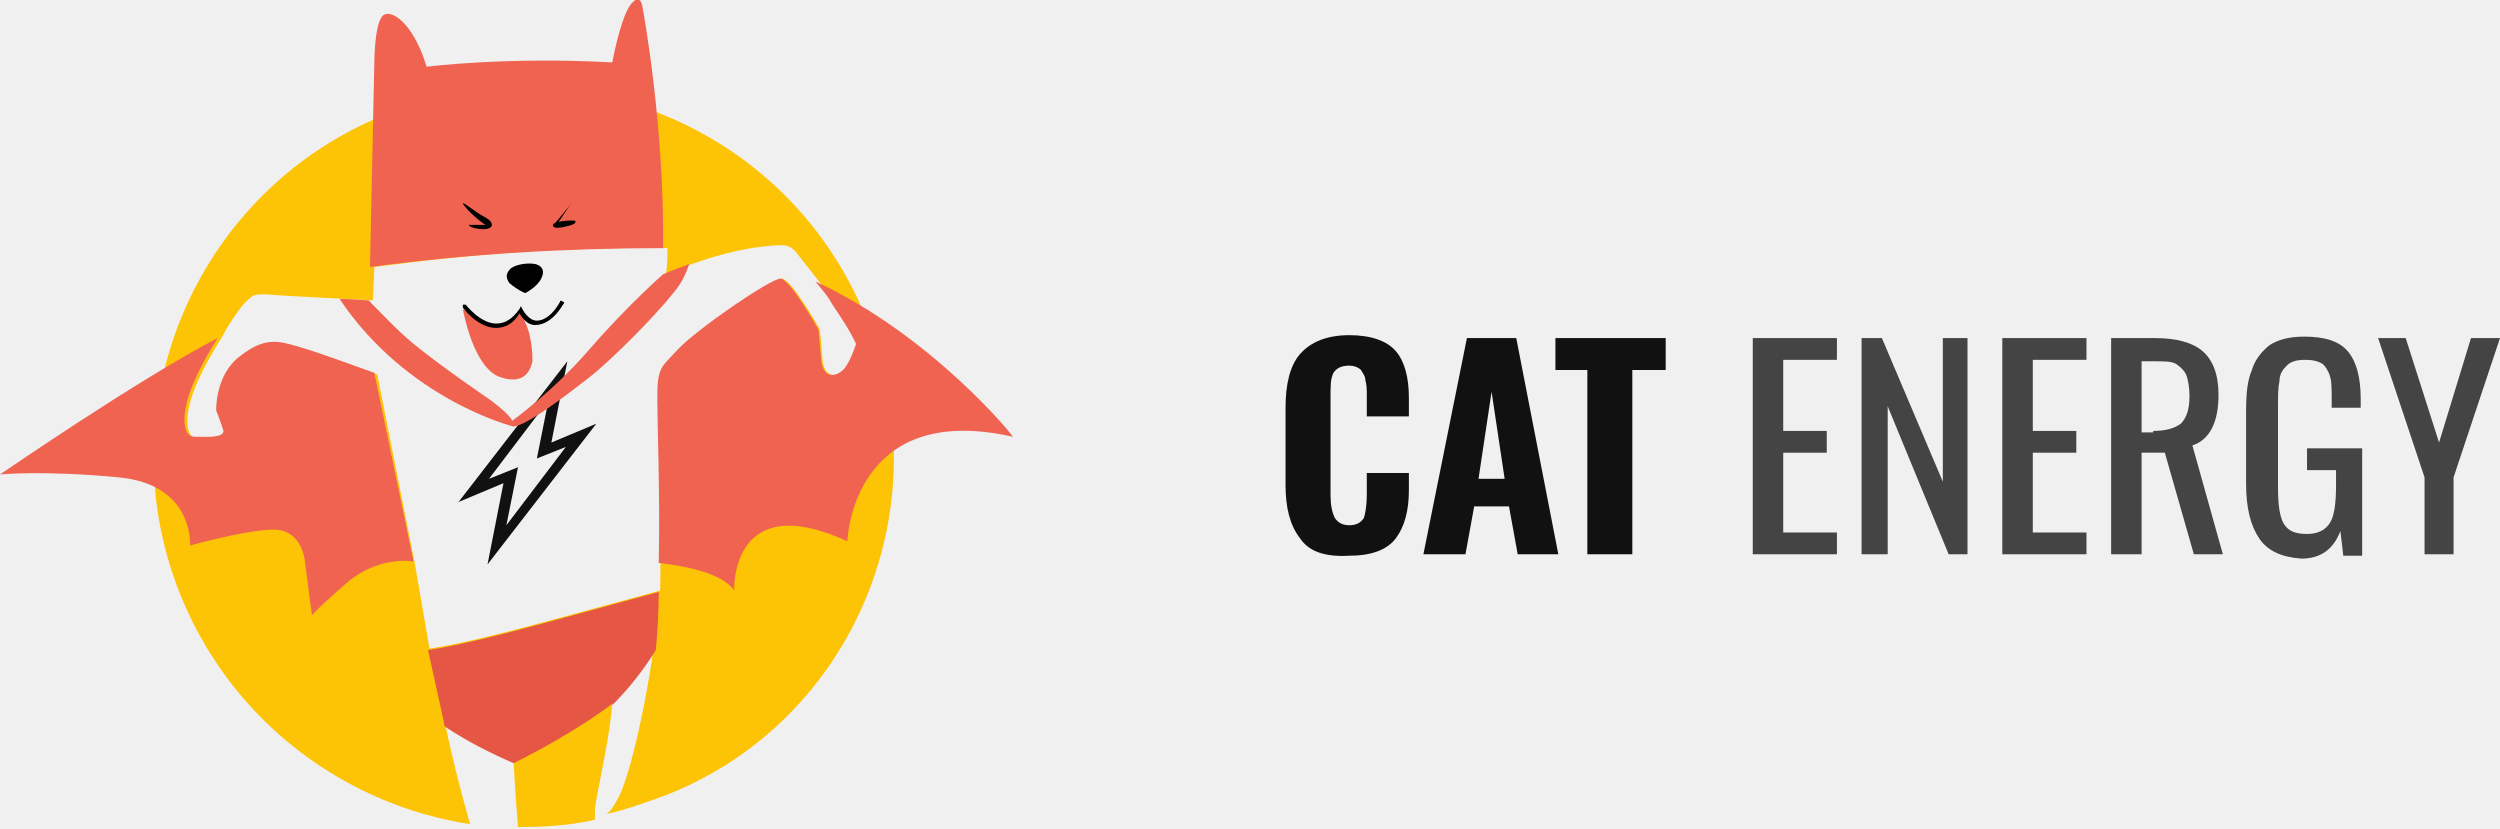
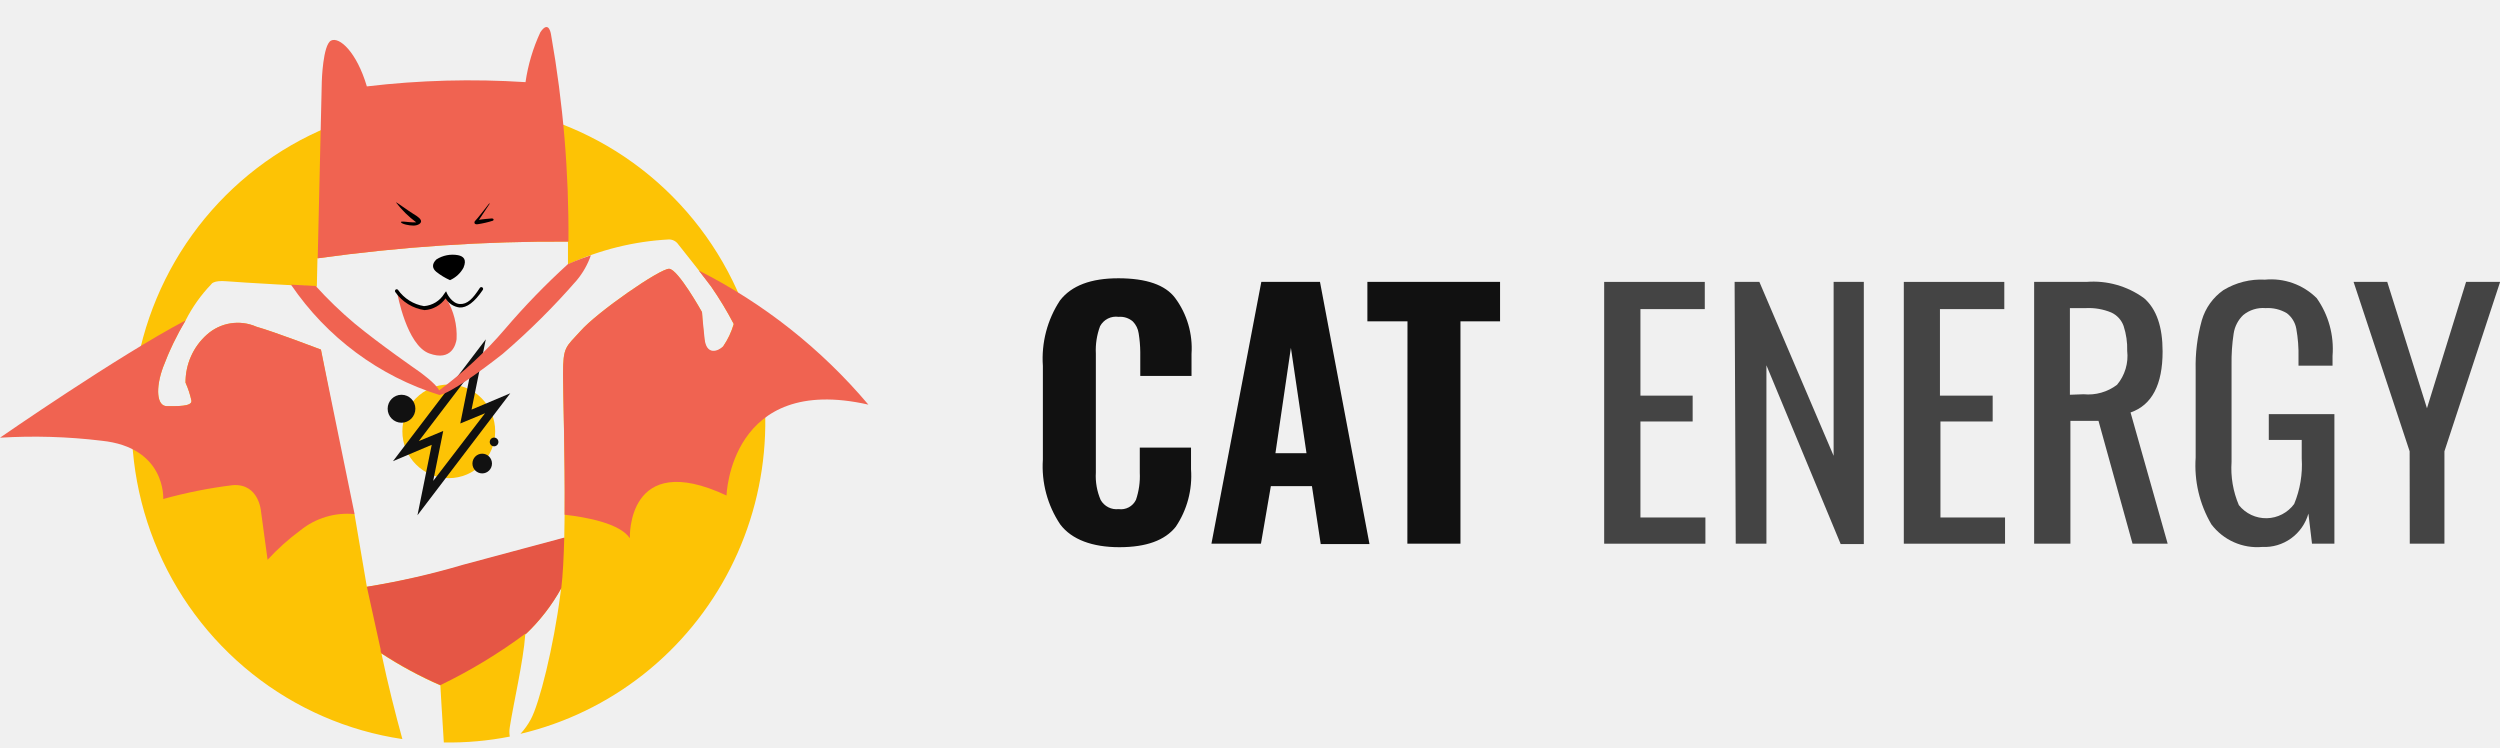
- <svg xmlns="http://www.w3.org/2000/svg" version="1.1" id="Layer_2" x="0px" y="0px" viewBox="0 0 172.3 57.1" style="enable-background:new 0 0 172.3 57.1;" xml:space="preserve">
-   <style type="text/css">
-     .st0 {
-       fill: #FDC305;
-     }
-     .st1 {
-       fill: #F06351;
-     }
-     .st2 {
-       fill: #E55645;
-     }
-     .st3 {
-       fill: #111111;
-     }
-     .st4 {
-       fill: #444444;
-     }
-   </style>
-   <path class="st0" d="M59.6,21.7C54.2,8.7,39.3,2.6,26.3,8S7.1,28.4,12.6,41.4c3.6,8.5,11.3,14.1,19.8,15.4c-0.6-2.1-1.2-4.4-1.7-6.8   c1.5,1,3.1,1.8,4.7,2.5c0,0,0,0,0,0c0,0,0.1,2.1,0.3,4.5c1.8,0,3.5-0.1,5.3-0.5c0-0.2,0-0.4,0-0.8c0.3-1.9,1.1-5.2,1.2-7.4   c1.1-1.1,2.1-2.3,2.9-3.7c0,0,0,0,0,0c0,0.1,0,0.3-0.1,0.4c-0.6,4.2-1.7,8.8-2.4,10c-0.2,0.4-0.5,0.9-0.8,1.1   c1.4-0.3,2.7-0.8,4.1-1.3C58.9,49.7,65.1,34.7,59.6,21.7z M58.2,25.5c-0.4,0.4-1.3,0.7-1.5-0.6c-0.1-1.3-0.2-2.2-0.2-2.2   s-1.9-3.4-2.6-3.5c-0.7,0-5.8,3.5-7.1,4.9c-1.2,1.3-1.4,1.2-1.4,3.5c0,1.7,0.2,8.1,0.1,13.1v0v0c0,0-2.2,0.6-8.1,2.2   c-5.9,1.6-7.8,1.8-7.8,1.8l-1-5.8c0,0,0,0,0,0c0,0,0,0,0,0c0,0,0,0,0,0c0,0,0,0,0,0c0,0,0,0,0,0c0,0,0,0,0,0l-2.6-13.1   c0,0-3.8-1.4-5.2-1.8c-1.4-0.4-2.3-0.7-4,0.6c-1.8,1.3-1.7,3.8-1.7,3.8s0.4,1,0.5,1.4c0,0.5-1.2,0.4-2,0.4s-0.9-1.4-0.3-3.1   c0.6-1.7,1.9-3.7,1.9-3.7s1.2-2.3,2.1-2.9c0,0,0.1-0.3,1.2-0.2c1.1,0.1,7.2,0.4,7.2,0.4l0.1-2.3c6.7-0.9,13.4-1.4,20.2-1.3   c0,0.6,0,1.2-0.1,1.8c0,0,4.4-2,8.1-2c0,0,0.4,0,0.8,0.4c0.3,0.4,2.4,3,2.6,3.4c0.2,0.4,1.2,1.7,1.8,3C59,23.7,58.6,25.1,58.2,25.5z   " />
-   <path class="st1" d="M56.2,19.4c0.5,0.6,0.9,1.1,1,1.3c0.2,0.4,1.2,1.7,1.8,3c0,0-0.4,1.3-0.9,1.8c-0.4,0.4-1.3,0.7-1.5-0.6   c-0.1-1.3-0.2-2.2-0.2-2.2s-1.9-3.4-2.6-3.5c-0.7,0-5.8,3.5-7.1,4.9c-1.2,1.3-1.4,1.2-1.4,3.5c0,1.5,0.2,6.6,0.1,11.2   c1.8,0.2,4.4,0.7,5.2,1.9c0,0-0.3-7.1,7.8-3.4c0,0,0.3-9.7,11.4-7.2C69.9,30.1,64.2,23.1,56.2,19.4z" />
-   <path class="st1" d="M45.7,17.1c0.1-8.5-1.4-16.5-1.4-16.5s-0.1-1.3-0.9-0.2c-0.7,1.1-1.2,3.9-1.2,3.9c-7.4-0.4-12.8,0.3-12.8,0.3   c-0.8-2.7-2.2-3.9-2.9-3.6c-0.7,0.3-0.7,3.3-0.7,3.3l-0.3,14.1C32.2,17.5,39,17.1,45.7,17.1z" />
-   <path class="st2" d="M45.2,44.8c0.1-1.1,0.2-2.5,0.2-4c0,0-2.2,0.6-8.1,2.2c-5.9,1.6-7.8,1.8-7.8,1.8l1.1,5c0,0.1,0,0.2,0.1,0.3   c1.5,1,3.1,1.8,4.7,2.5c4.4-2.2,6.8-4.1,6.8-4.1c0,0,0,0,0,0.1C43.4,47.4,44.4,46.1,45.2,44.8z" />
-   <path d="M31.9,14c0-0.1,1,0.7,1.4,0.9s0.6,0.4,0.6,0.6s-0.3,0.3-0.6,0.3s-0.9-0.1-1-0.3c0,0,0.6,0,0.9,0h0.3   C33.5,15.6,32.1,14.5,31.9,14z" />
-   <path d="M39.3,14.1c0,0-1,1.3-1.1,1.3s-0.2,0.3,0.2,0.3s1.1-0.2,1.2-0.3s0.1-0.2-0.1-0.2c-0.2,0-0.7,0-1,0.1L39.3,14.1   C39.4,14.1,39.4,14,39.3,14.1z" />
-   <path d="M36.2,20.2c0,0,0.8-0.4,1.1-1s0-0.9-0.4-1c-0.5-0.1-1.3,0-1.7,0.3c-0.4,0.4-0.3,0.7-0.1,1C35.3,19.7,35.9,20.1,36.2,20.2z" />
-   <path class="st1" d="M35.8,21.4c0,0-0.2,0.4-0.5,0.6c-0.2,0.2-0.6,0.4-1,0.4c-0.6,0-1.1-0.2-1.5-0.4c-0.2-0.1-0.4-0.3-0.5-0.4   c-0.2-0.2-0.4-0.3-0.4-0.3s0.7,4.1,2.6,4.7c1.8,0.6,2.1-0.7,2.2-1.1c0-0.3,0-2.1-0.8-3.2C35.9,21.4,35.9,21.6,35.8,21.4z" />
-   <g>
-     <path d="M34.2,22.6C34.1,22.6,34.1,22.6,34.2,22.6c-1.3,0-2.3-1.4-2.3-1.4c0-0.1,0-0.2,0-0.2c0.1,0,0.2,0,0.2,0c0,0,1,1.3,2.1,1.3     c0,0,0,0,0,0c0.6,0,1.1-0.3,1.6-1l0.1-0.2l0.1,0.2c0,0,0.4,0.8,1,0.8c0.5,0,1.1-0.4,1.6-1.3c0-0.1,0.1-0.1,0.2,0     c0.1,0,0.1,0.1,0,0.2c-0.6,1-1.3,1.4-1.9,1.4c-0.6,0-0.9-0.5-1.1-0.8C35.4,22.3,34.8,22.6,34.2,22.6z" />
+ <svg xmlns="http://www.w3.org/2000/svg" width="174" height="52" viewBox="0 0 174 52" fill="none">
+   <g clip-path="url(#clip0)">
+     <path d="M51.582 20.854C50.097 17.265 47.705 14.131 44.646 11.765C41.586 9.399 37.965 7.883 34.143 7.368C30.322 6.853 26.433 7.357 22.865 8.831C19.297 10.304 16.174 12.695 13.807 15.765C11.44 18.836 9.913 22.478 9.376 26.329C8.84 30.18 9.313 34.106 10.75 37.715C12.186 41.324 14.535 44.491 17.563 46.899C20.59 49.307 24.19 50.873 28.005 51.44C27.505 49.624 26.997 47.617 26.549 45.488C27.852 46.34 29.224 47.082 30.649 47.704V47.704C30.649 47.704 30.753 49.58 30.89 51.675C32.431 51.701 33.97 51.564 35.482 51.266C35.443 51.048 35.443 50.824 35.482 50.606C35.732 48.981 36.421 46.053 36.559 44.167C37.552 43.23 38.395 42.142 39.057 40.943V40.943L39.005 41.326C38.531 45.027 37.541 48.981 36.938 50.076C36.742 50.438 36.502 50.774 36.223 51.075C39.341 50.337 42.263 48.924 44.786 46.934C47.308 44.943 49.372 42.423 50.833 39.548C52.294 36.673 53.118 33.512 53.247 30.284C53.377 27.056 52.808 23.838 51.582 20.854V20.854ZM50.316 24.147C49.937 24.521 49.153 24.773 49.023 23.643C48.894 22.514 48.86 21.723 48.86 21.723C48.86 21.723 47.197 18.743 46.577 18.708C45.957 18.673 41.555 21.723 40.392 23.052C39.384 24.173 39.186 24.095 39.186 26.067C39.186 27.553 39.376 33.167 39.272 37.459L32.252 39.345C30.045 39.983 27.801 40.483 25.532 40.839L24.671 35.773H24.55L22.337 24.33C22.337 24.33 19.054 23.078 17.848 22.74C17.282 22.49 16.657 22.408 16.046 22.505C15.436 22.602 14.865 22.874 14.403 23.287C13.931 23.704 13.553 24.218 13.296 24.796C13.039 25.373 12.908 26 12.912 26.632C13.095 27.036 13.233 27.459 13.326 27.892C13.369 28.309 12.292 28.266 11.603 28.266C10.914 28.266 10.811 27.015 11.353 25.546C11.777 24.417 12.301 23.329 12.921 22.296C13.387 21.374 13.988 20.527 14.704 19.785C14.704 19.785 14.825 19.49 15.781 19.577C16.737 19.664 22.052 19.95 22.052 19.95L22.095 17.978C27.872 17.173 33.699 16.784 39.531 16.814C39.531 17.344 39.531 17.874 39.531 18.404C41.739 17.387 44.118 16.797 46.543 16.666C46.672 16.663 46.801 16.692 46.917 16.751C47.032 16.81 47.132 16.897 47.206 17.005C47.499 17.378 49.282 19.611 49.489 19.933C50.068 20.768 50.594 21.638 51.065 22.54C50.904 23.11 50.651 23.651 50.316 24.139V24.147Z" fill="#FDC305" />
+     <path d="M48.636 18.829C49.041 19.351 49.395 19.811 49.498 19.95C50.077 20.785 50.603 21.656 51.074 22.557C50.91 23.109 50.66 23.631 50.333 24.104C49.954 24.477 49.17 24.729 49.041 23.6C48.912 22.47 48.86 21.723 48.86 21.723C48.86 21.723 47.198 18.743 46.578 18.708C45.957 18.673 41.556 21.723 40.392 23.052C39.385 24.173 39.187 24.095 39.187 26.067C39.187 27.371 39.333 31.846 39.298 35.825C40.858 35.999 43.149 36.434 43.838 37.459C43.838 37.459 43.588 31.22 50.566 34.487C50.566 34.487 50.807 25.981 60.438 28.162C57.164 24.284 53.151 21.111 48.636 18.829V18.829Z" fill="#F06351" />
+     <path d="M39.565 16.814C39.6 11.999 39.197 7.191 38.359 2.45C38.359 2.45 38.23 1.321 37.61 2.242C37.098 3.343 36.75 4.514 36.576 5.717C32.894 5.479 29.197 5.578 25.533 6.013C24.826 3.623 23.62 2.537 23.043 2.824C22.466 3.111 22.397 5.674 22.397 5.674L22.113 17.978C27.895 17.172 33.728 16.783 39.565 16.814V16.814Z" fill="#F06351" />
+     <path d="M39.065 40.943C39.177 40.014 39.237 38.78 39.272 37.416L32.252 39.301C30.046 39.955 27.802 40.468 25.533 40.839L26.489 45.184C26.489 45.279 26.489 45.375 26.549 45.47C27.852 46.323 29.224 47.064 30.649 47.686C32.733 46.681 34.717 45.48 36.576 44.097V44.15C37.565 43.217 38.404 42.135 39.065 40.943V40.943Z" fill="#E55645" />
+     <path d="M27.566 14.094C27.523 14.007 28.427 14.685 28.78 14.893C29.134 15.102 29.306 15.258 29.306 15.406C29.306 15.554 29.082 15.701 28.772 15.701C28.462 15.701 27.979 15.597 27.91 15.475C27.842 15.354 28.427 15.475 28.72 15.475H28.97C28.44 15.084 27.967 14.619 27.566 14.094Z" fill="black" />
+     <path d="M34.026 14.189C34.026 14.189 33.165 15.302 33.087 15.354C33.01 15.406 32.941 15.649 33.251 15.606C33.607 15.552 33.958 15.471 34.302 15.362C34.397 15.31 34.362 15.189 34.199 15.206C34.035 15.223 33.613 15.249 33.337 15.302L34.069 14.198C34.069 14.198 34.095 14.094 34.026 14.189Z" fill="black" />
+     <path d="M31.321 19.498C31.721 19.321 32.051 19.016 32.26 18.63C32.501 18.056 32.26 17.839 31.881 17.761C31.36 17.665 30.822 17.77 30.374 18.056C30.038 18.378 30.081 18.69 30.374 18.925C30.665 19.155 30.983 19.348 31.321 19.498V19.498Z" fill="black" />
+     <path d="M31.011 20.593C30.913 20.79 30.778 20.967 30.615 21.115C30.37 21.314 30.068 21.429 29.754 21.445C29.28 21.492 28.805 21.355 28.427 21.063C28.254 20.96 28.099 20.828 27.971 20.672C27.885 20.577 27.779 20.503 27.661 20.454C27.661 20.454 28.307 24.026 29.874 24.599C31.442 25.173 31.735 23.939 31.778 23.608C31.831 22.62 31.584 21.638 31.072 20.793C31.072 20.532 31.055 20.706 31.011 20.593Z" fill="#F06351" />
+     <path d="M29.547 21.584C29.144 21.526 28.757 21.385 28.409 21.172C28.061 20.958 27.759 20.676 27.523 20.341C27.502 20.317 27.49 20.287 27.49 20.255C27.49 20.222 27.502 20.192 27.523 20.168C27.534 20.156 27.547 20.147 27.562 20.141C27.577 20.134 27.593 20.131 27.609 20.131C27.625 20.131 27.641 20.134 27.655 20.141C27.67 20.147 27.684 20.156 27.695 20.168C27.908 20.469 28.178 20.725 28.491 20.921C28.802 21.116 29.15 21.247 29.512 21.306C29.799 21.284 30.077 21.194 30.323 21.043C30.568 20.892 30.775 20.684 30.925 20.437L31.046 20.272L31.132 20.463C31.132 20.463 31.459 21.123 31.993 21.158C32.527 21.193 32.906 20.793 33.397 20.037C33.416 20.01 33.444 19.99 33.476 19.984C33.509 19.977 33.542 19.984 33.57 20.003C33.597 20.021 33.616 20.05 33.623 20.082C33.629 20.115 33.622 20.149 33.604 20.176C33.03 21.028 32.487 21.436 31.976 21.401C31.779 21.375 31.589 21.304 31.422 21.195C31.255 21.085 31.115 20.939 31.011 20.767C30.843 21.005 30.624 21.201 30.37 21.342C30.117 21.484 29.836 21.566 29.547 21.584Z" fill="black" />
+     <path d="M31.235 33.28C33.019 33.28 34.465 31.821 34.465 30.021C34.465 28.221 33.019 26.763 31.235 26.763C29.451 26.763 28.005 28.221 28.005 30.021C28.005 31.821 29.451 33.28 31.235 33.28Z" fill="#FDC305" />
+     <path d="M35.517 27.371L32.82 28.509L33.811 23.617L27.351 32.098L30.047 30.959L29.056 35.86L35.517 27.371ZM29.151 30.699L32.734 25.998L32.036 29.474L33.759 28.761L30.15 33.471L30.848 29.995L29.151 30.699Z" fill="#111111" />
+     <path d="M27.945 29.422C28.478 29.422 28.91 28.986 28.91 28.448C28.91 27.911 28.478 27.475 27.945 27.475C27.412 27.475 26.98 27.911 26.98 28.448C26.98 28.986 27.412 29.422 27.945 29.422Z" fill="#111111" />
+     <path d="M33.561 32.949C33.937 32.949 34.242 32.642 34.242 32.263C34.242 31.884 33.937 31.576 33.561 31.576C33.185 31.576 32.881 31.884 32.881 32.263C32.881 32.642 33.185 32.949 33.561 32.949Z" fill="#111111" />
+     <path d="M34.388 31.064C34.555 31.064 34.69 30.928 34.69 30.76C34.69 30.592 34.555 30.456 34.388 30.456C34.222 30.456 34.087 30.592 34.087 30.76C34.087 30.928 34.222 31.064 34.388 31.064Z" fill="#111111" />
+     <path d="M39.523 18.386C37.968 19.8 36.503 21.312 35.138 22.913C33.778 24.503 32.243 25.931 30.564 27.171C30.374 26.71 29.16 25.85 29.16 25.85C29.16 25.85 26.455 23.982 24.68 22.514C23.721 21.708 22.817 20.837 21.975 19.907L20.252 19.811C22.739 23.476 26.383 26.183 30.59 27.492C31.33 27.371 33.415 25.868 34.974 24.642C36.819 23.06 38.546 21.344 40.143 19.507C40.572 18.993 40.905 18.404 41.125 17.769C40.143 18.099 39.523 18.386 39.523 18.386Z" fill="#F06351" />
+     <path d="M22.337 24.33C22.337 24.33 19.055 23.078 17.849 22.739C17.282 22.49 16.657 22.408 16.047 22.505C15.436 22.602 14.866 22.874 14.403 23.287C13.931 23.704 13.554 24.218 13.296 24.796C13.039 25.373 12.908 25.999 12.913 26.632C13.095 27.036 13.233 27.459 13.326 27.892C13.369 28.309 12.293 28.266 11.603 28.266C10.914 28.266 10.811 27.015 11.354 25.546C11.777 24.417 12.302 23.329 12.921 22.296C8.227 24.764 0 30.464 0 30.464C2.353 30.321 4.714 30.391 7.055 30.673C11.578 31.133 11.362 34.731 11.362 34.731C12.953 34.288 14.574 33.966 16.212 33.766C18.038 33.644 18.168 35.608 18.168 35.608L18.624 38.962C19.317 38.206 20.082 37.519 20.907 36.912C21.97 36.053 23.324 35.648 24.68 35.782V35.782L22.337 24.33Z" fill="#F06351" />
+     <path d="M73.79 36.495C72.903 35.168 72.478 33.581 72.584 31.985V25.468C72.472 23.86 72.89 22.259 73.773 20.915C74.571 19.878 75.935 19.362 77.865 19.368C79.794 19.374 81.1 19.829 81.784 20.732C82.617 21.852 83.024 23.237 82.93 24.634V26.163H79.363V24.503C79.359 24.067 79.321 23.631 79.251 23.2C79.208 22.888 79.066 22.599 78.847 22.375C78.711 22.257 78.553 22.169 78.383 22.113C78.213 22.058 78.034 22.038 77.856 22.053C77.6 22.015 77.339 22.057 77.108 22.173C76.877 22.29 76.687 22.475 76.564 22.705C76.337 23.315 76.238 23.966 76.271 24.616V32.889C76.232 33.544 76.347 34.199 76.607 34.8C76.731 35.017 76.916 35.193 77.138 35.306C77.359 35.418 77.609 35.463 77.856 35.434C78.098 35.469 78.346 35.425 78.562 35.31C78.779 35.195 78.954 35.013 79.062 34.791C79.27 34.18 79.361 33.534 79.329 32.889V31.151H82.895V32.654C83 34.072 82.627 35.483 81.835 36.66C81.078 37.615 79.768 38.085 77.908 38.085C76.047 38.085 74.591 37.563 73.79 36.495Z" fill="#111111" />
+     <path d="M87.788 19.62H91.871L95.316 37.867H91.922L91.311 33.836H88.451L87.762 37.841H84.316L87.788 19.62ZM90.932 31.542L89.847 24.208L88.77 31.542H90.932Z" fill="#111111" />
+     <path d="M97.961 22.366H95.17V19.62H104.404V22.366H101.648V37.841H97.953L97.961 22.366Z" fill="#111111" />
+     <path d="M111.65 19.62H118.653V21.514H114.174V27.536H117.809V29.335H114.174V36.017H118.696V37.841H111.65V19.62Z" fill="#444444" />
+     <path d="M120.729 19.62H122.452L127.62 31.724V19.62H129.722V37.867H128.111L122.943 25.424V37.841H120.807L120.729 19.62Z" fill="#444444" />
+     <path d="M132.505 19.62H139.499V21.514H135.02V27.536H138.69V29.335H135.055V36.017H139.551V37.841H132.505V19.62Z" fill="#444444" />
+     <path d="M141.576 19.62H145.211C146.643 19.504 148.07 19.908 149.233 20.759C150.095 21.514 150.517 22.748 150.517 24.46C150.517 26.777 149.773 28.194 148.286 28.709L150.87 37.841H148.424L146.055 29.291H144.1V37.841H141.576V19.62ZM145.021 27.44C145.851 27.521 146.681 27.286 147.347 26.78C147.618 26.457 147.82 26.081 147.941 25.676C148.063 25.271 148.101 24.846 148.053 24.425C148.071 23.836 147.986 23.248 147.803 22.688C147.729 22.481 147.615 22.291 147.467 22.13C147.319 21.969 147.141 21.839 146.942 21.749C146.383 21.518 145.78 21.414 145.176 21.445H144.065V27.475L145.021 27.44Z" fill="#444444" />
+     <path d="M153.912 36.495C153.088 35.093 152.707 33.471 152.818 31.846V25.763C152.788 24.59 152.933 23.418 153.248 22.288C153.497 21.438 154.026 20.699 154.747 20.194C155.618 19.664 156.626 19.41 157.641 19.464C158.298 19.401 158.961 19.483 159.583 19.705C160.205 19.927 160.771 20.284 161.242 20.75C162.068 21.918 162.459 23.343 162.345 24.773V25.451H159.976V24.886C159.992 24.21 159.94 23.535 159.821 22.87C159.742 22.444 159.509 22.063 159.166 21.801C158.719 21.535 158.203 21.411 157.684 21.445C157.122 21.396 156.563 21.571 156.125 21.931C155.768 22.273 155.535 22.726 155.462 23.218C155.353 23.933 155.304 24.657 155.316 25.381V32.15C155.247 33.178 155.421 34.209 155.824 35.156C156.058 35.448 156.354 35.681 156.691 35.84C157.028 35.998 157.397 36.076 157.768 36.068C158.14 36.061 158.504 35.968 158.835 35.796C159.165 35.624 159.452 35.379 159.674 35.078C160.089 34.076 160.269 32.991 160.2 31.907V30.621H157.908V28.822H162.474V37.841H160.915L160.665 35.747C160.467 36.443 160.043 37.051 159.459 37.472C158.876 37.893 158.168 38.103 157.452 38.067C156.778 38.127 156.1 38.014 155.482 37.739C154.863 37.465 154.323 37.036 153.912 36.495V36.495Z" fill="#444444" />
+     <path d="M167.711 31.411L163.809 19.62H166.152L168.917 28.414L171.639 19.62H174.008L170.132 31.411V37.841H167.72L167.711 31.411Z" fill="#444444" />
  </g>
-   <path class="st3" d="M41.1,29.2l-3.1,1.3l1.1-5.6l-7.5,9.7l3.1-1.3l-1.1,5.6L41.1,29.2z M33.7,33l4.1-5.4l-0.8,4l2-0.8l-4.1,5.4   l0.8-4L33.7,33z" />
-   <path class="st1" d="M45.7,18.9c0,0-2.5,2.2-5.1,5.2c-2.5,2.9-5.3,4.9-5.3,4.9c-0.2-0.5-1.6-1.5-1.6-1.5s-3.1-2.1-5.2-3.8   c-1.2-1-2.3-2.2-3.1-3c-0.3,0-1.1-0.1-2-0.1c4.7,7,12,8.8,12,8.8c0.9-0.1,3.3-1.9,5.1-3.3s4.8-4.5,5.9-5.9c0.6-0.7,0.9-1.4,1.1-2   C46.4,18.6,45.7,18.9,45.7,18.9z" />
-   <path class="st1" d="M25.8,25.7c0,0-3.8-1.4-5.2-1.8c-1.4-0.4-2.3-0.7-4,0.6c-1.8,1.3-1.7,3.8-1.7,3.8s0.4,1,0.5,1.4   c0,0.5-1.2,0.4-2,0.4s-0.9-1.4-0.3-3.1c0.6-1.7,1.9-3.7,1.9-3.7c-5.4,2.8-15,9.4-15,9.4s2.9-0.3,8.2,0.2c5.2,0.5,4.9,4.7,4.9,4.7   s3.5-1,5.6-1.1c2.1-0.1,2.3,2.1,2.3,2.1l0.5,3.8c0,0,0.5-0.6,2.6-2.4c1.9-1.5,3.9-1.4,4.4-1.3c0,0,0,0,0,0L25.8,25.7z" />
-   <g>
-     <path class="st3" d="M89.6,37.1c-0.7-0.9-1-2.1-1-3.7v-5.3c0-1.6,0.3-2.9,1-3.7c0.7-0.8,1.8-1.3,3.4-1.3c1.5,0,2.6,0.4,3.2,1.1     c0.6,0.7,0.9,1.8,0.9,3.2v1.3h-2.9v-1.4c0-0.4,0-0.8-0.1-1.1c0-0.3-0.2-0.5-0.3-0.7c-0.2-0.2-0.5-0.3-0.8-0.3     c-0.6,0-0.9,0.2-1.1,0.5c-0.2,0.4-0.2,0.9-0.2,1.6v6.8c0,0.7,0.1,1.2,0.3,1.6c0.2,0.3,0.5,0.5,1,0.5c0.5,0,0.8-0.2,1-0.5     c0.1-0.3,0.2-0.9,0.2-1.6v-1.5h2.9v1.2c0,1.4-0.3,2.5-0.9,3.3c-0.6,0.8-1.7,1.2-3.2,1.2C91.3,38.4,90.2,38,89.6,37.1z" />
-     <path class="st3" d="M101.1,23.3h3.4l2.9,14.9h-2.8l-0.6-3.3h-2.4l-0.6,3.3h-2.9L101.1,23.3z M103.7,33l-0.9-6l-0.9,6H103.7z" />
-     <path class="st3" d="M109.5,25.5h-2.3v-2.2h7.6v2.2h-2.3v12.7h-3.1V25.5z" />
-     <path class="st4" d="M120.8,23.3h5.8v1.5h-3.7v4.9h3v1.5h-3v5.5h3.7v1.5h-5.8V23.3z" />
-     <path class="st4" d="M128.3,23.3h1.4l4.2,9.9v-9.9h1.7v14.9h-1.3L130.1,28v10.2h-1.8V23.3z" />
-     <path class="st4" d="M138,23.3h5.8v1.5h-3.7v4.9h3v1.5h-3v5.5h3.7v1.5H138V23.3z" />
-     <path class="st4" d="M145.5,23.3h3c1.5,0,2.6,0.3,3.3,0.9c0.7,0.6,1.1,1.6,1.1,3c0,1.9-0.6,3.1-1.8,3.5l2.1,7.5h-2l-2-7h-1.6v7     h-2.1V23.3z M148.4,29.7c0.9,0,1.5-0.2,1.9-0.5c0.4-0.4,0.6-1,0.6-1.9c0-0.6-0.1-1.1-0.2-1.4c-0.1-0.3-0.4-0.6-0.7-0.8     c-0.3-0.2-0.8-0.2-1.5-0.2h-0.9v4.9H148.4z" />
-     <path class="st4" d="M155.7,37.1c-0.6-0.9-0.9-2.1-0.9-3.8v-5c0-1.2,0.1-2.1,0.4-2.8c0.2-0.7,0.7-1.3,1.2-1.7     c0.6-0.4,1.4-0.6,2.4-0.6c1.4,0,2.4,0.3,3,1c0.6,0.7,0.9,1.8,0.9,3.3v0.6h-2v-0.5c0-0.7,0-1.3-0.1-1.6c-0.1-0.4-0.3-0.7-0.5-0.9     c-0.3-0.2-0.7-0.3-1.2-0.3c-0.6,0-1,0.1-1.3,0.4c-0.3,0.3-0.5,0.6-0.5,1.1c-0.1,0.4-0.1,1-0.1,1.8v5.5c0,1.1,0.1,2,0.4,2.5     c0.3,0.5,0.8,0.7,1.6,0.7c0.8,0,1.3-0.3,1.6-0.8c0.3-0.5,0.4-1.4,0.4-2.6v-1H159v-1.5h3.8v7.4h-1.3l-0.2-1.7     c-0.5,1.3-1.4,1.9-2.7,1.9C157.3,38.4,156.3,38,155.7,37.1z" />
-     <path class="st4" d="M167.1,32.9l-3.2-9.6h1.9l2.3,7.2l2.2-7.2h2l-3.2,9.6v5.3h-2V32.9z" />
-   </g>
+   <defs>
+     <clipPath id="clip0">
+       <rect width="174" height="51.683" fill="white" />
+     </clipPath>
+   </defs>
</svg>
